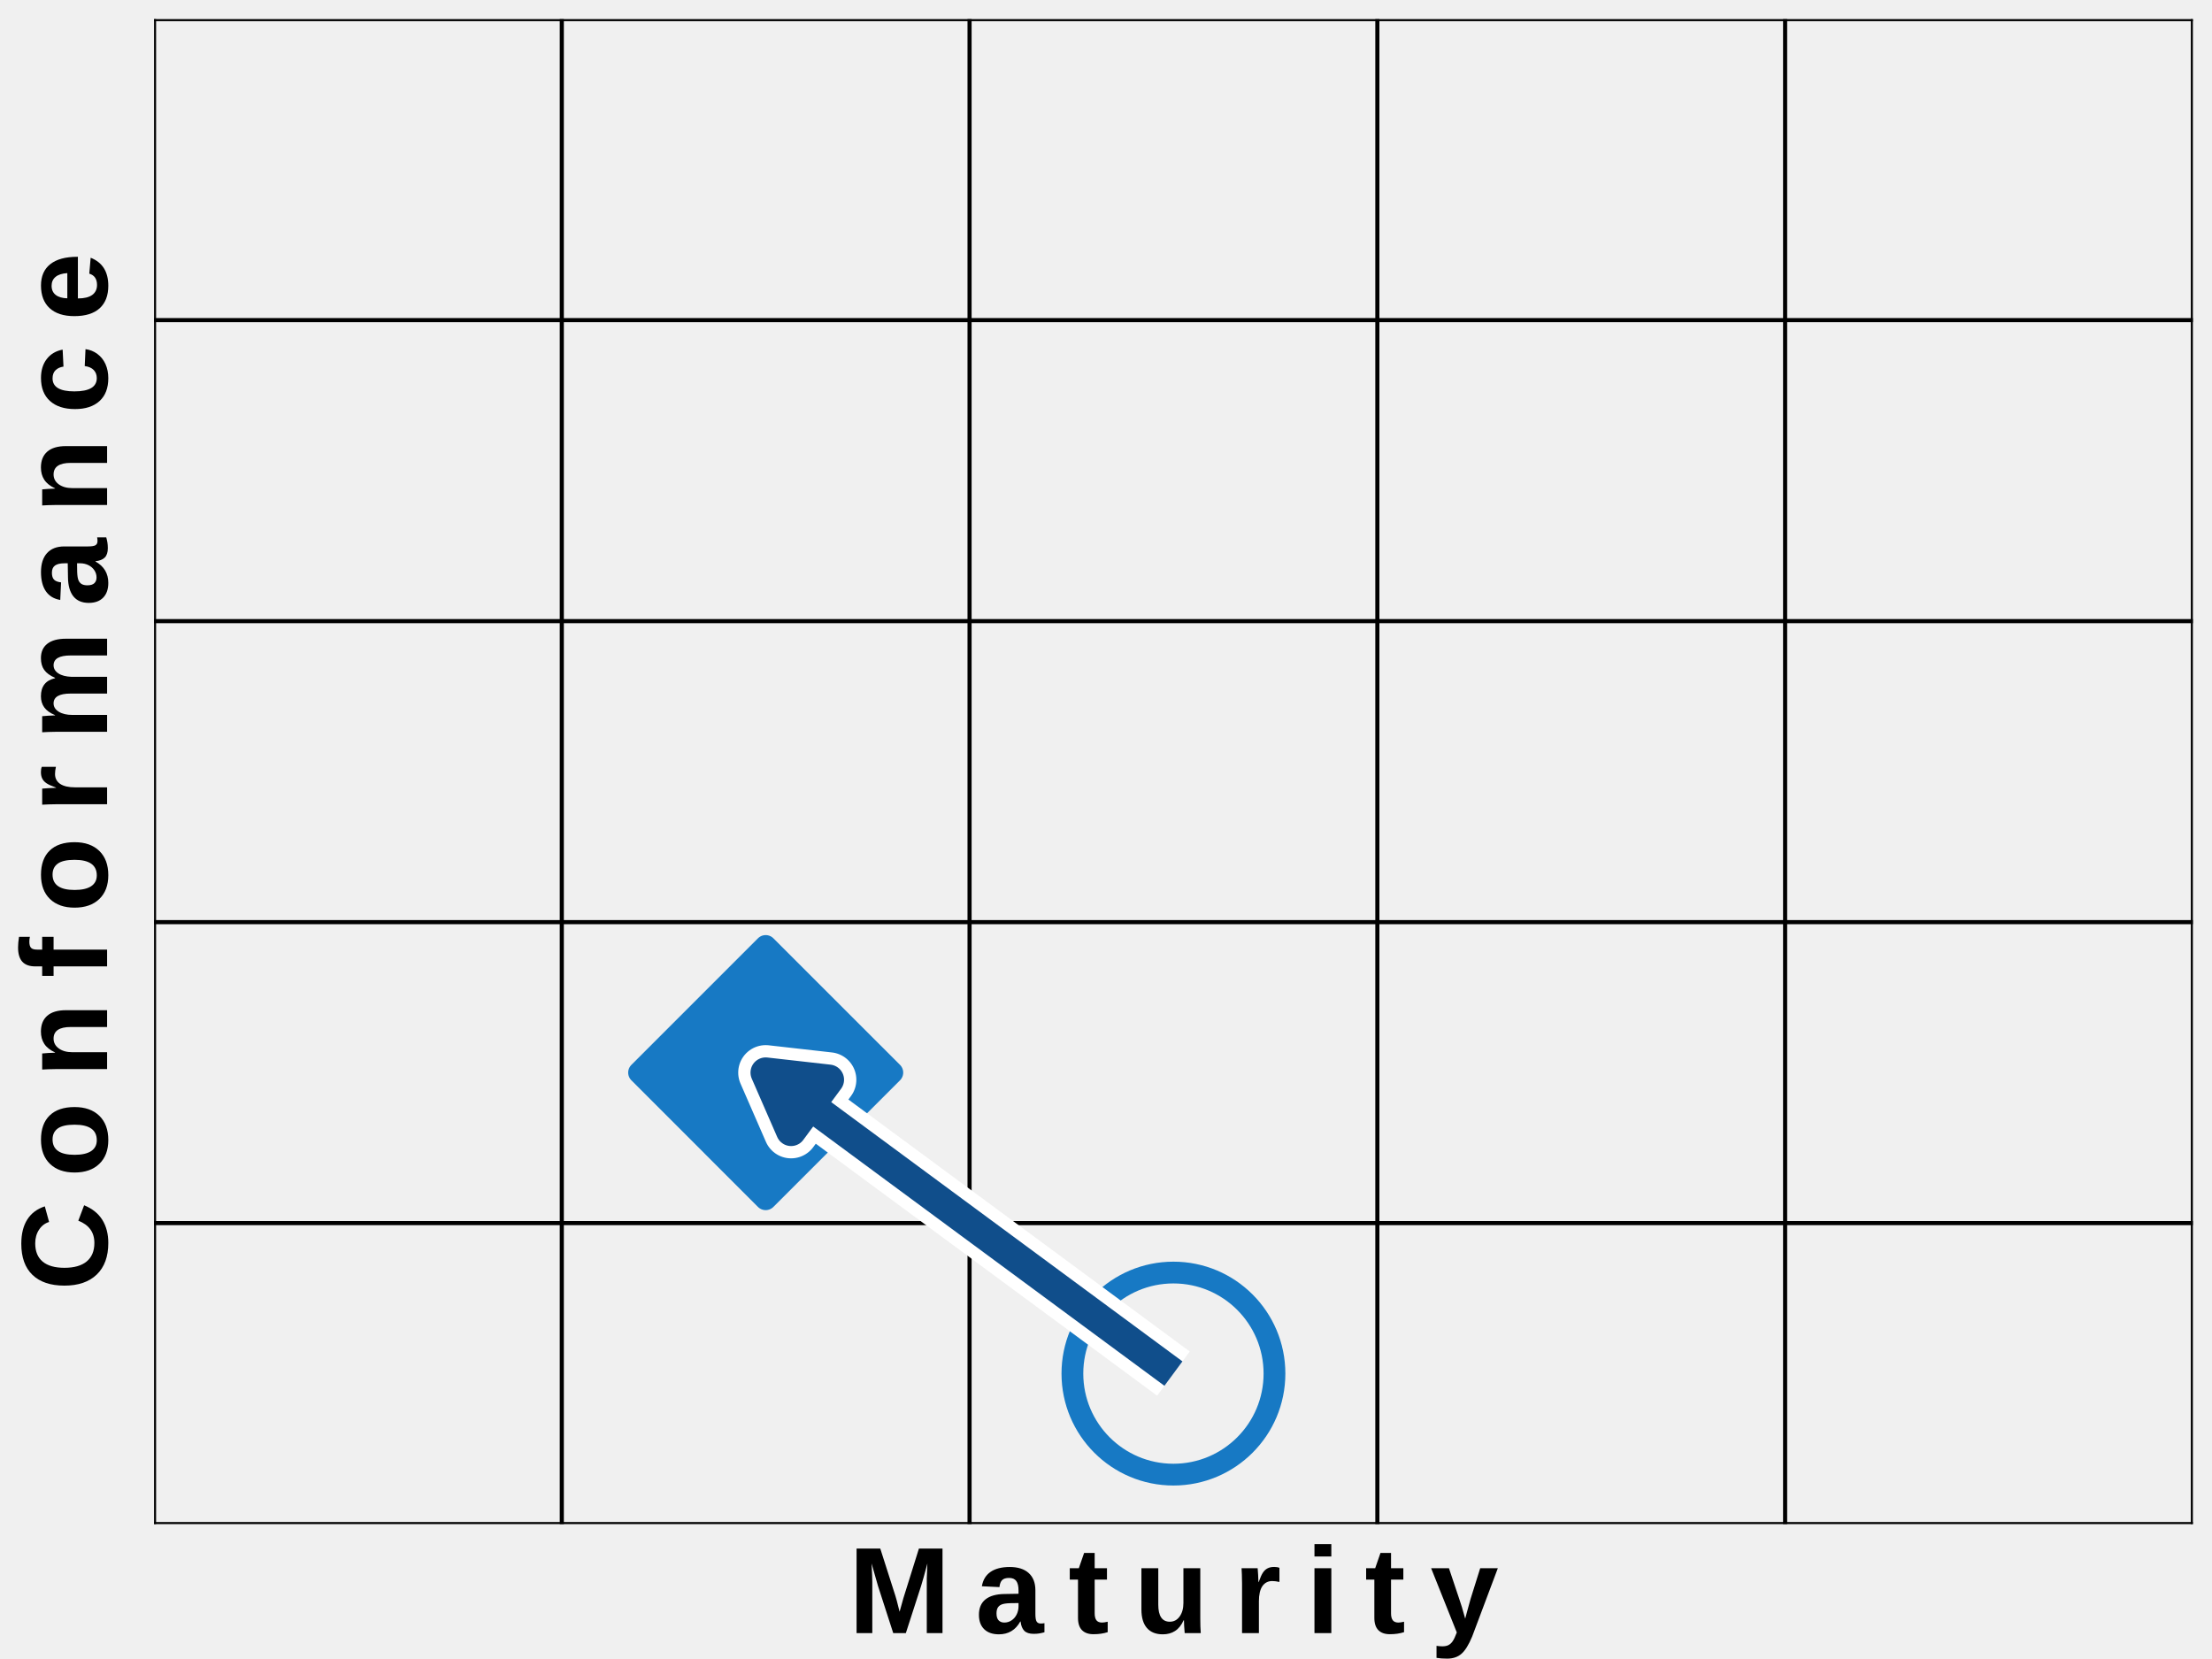
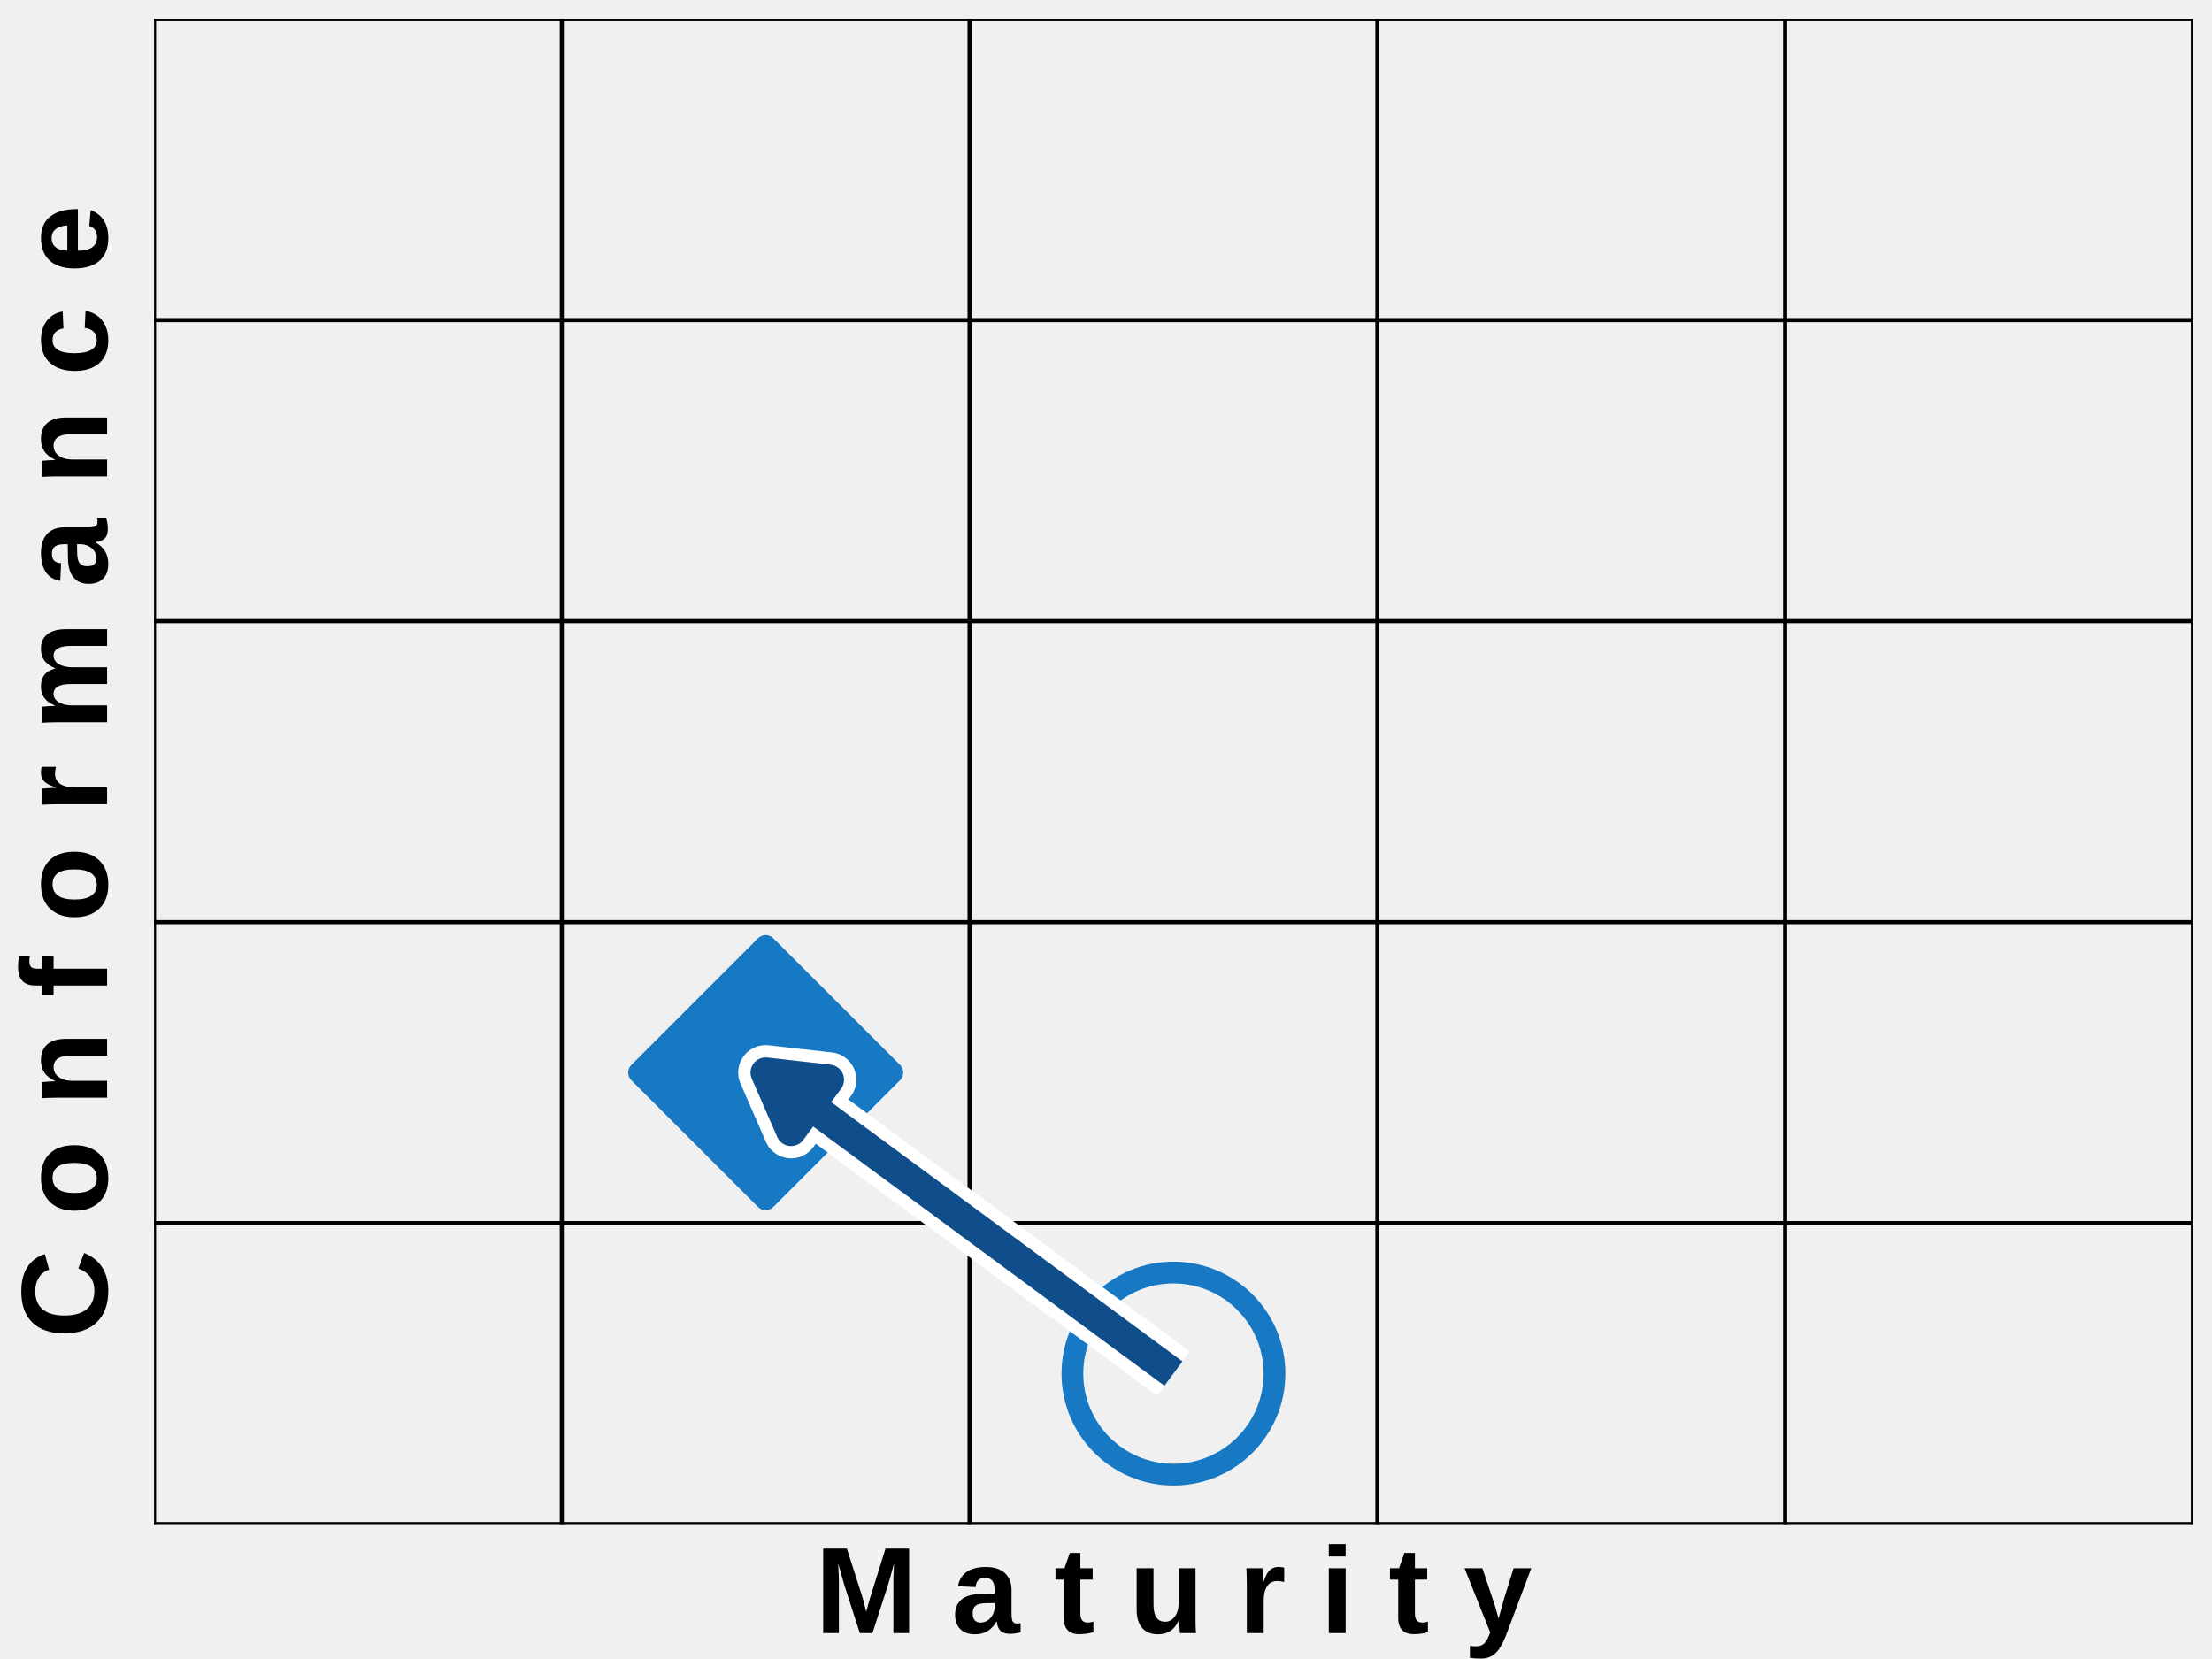
- <svg xmlns="http://www.w3.org/2000/svg" class="svglite" width="576.00pt" height="432.00pt" viewBox="0 0 576.00 432.00">
+ <svg xmlns="http://www.w3.org/2000/svg" width="768" height="576" class="svglite" viewBox="0 0 576 432">
  <defs>
-     <style type="text/css">
-     .svglite line, .svglite polyline, .svglite polygon, .svglite path, .svglite rect, .svglite circle {
-       fill: none;
-       stroke: #000000;
-       stroke-linecap: round;
-       stroke-linejoin: round;
-       stroke-miterlimit: 10.00;
-     }
-     .svglite text {
-       white-space: pre;
-     }
-   </style>
+     <style type="text/css">.svglite circle,.svglite line,.svglite polygon,.svglite rect{fill:none;stroke:#000;stroke-linecap:round;stroke-linejoin:round;stroke-miterlimit:10}.svglite text{white-space:pre}</style>
  </defs>
-   <rect width="100%" height="100%" style="stroke: none; fill: none;" />
+   <rect width="100%" height="100%" style="stroke:none;fill:none" />
  <defs>
    <clipPath id="cpMC4wMHw1NzYuMDB8MC4wMHw0MzIuMDA=">
-       <rect x="0.00" y="0.00" width="576.00" height="432.00" />
+       <rect width="576" height="432" x="0" y="0" />
    </clipPath>
  </defs>
-   <g clip-path="url(#cpMC4wMHw1NzYuMDB8MC4wMHw0MzIuMDA=)">
- </g>
  <defs>
    <clipPath id="cpNDAuMTF8NTcxLjAyfDQuOTh8Mzk2Ljg3">
-       <rect x="40.11" y="4.98" width="530.91" height="391.89" />
+       <rect width="530.91" height="391.89" x="40.11" y="4.98" />
    </clipPath>
  </defs>
  <g clip-path="url(#cpNDAuMTF8NTcxLjAyfDQuOTh8Mzk2Ljg3)">
-     <circle cx="305.56" cy="357.68" r="26.31" style="stroke-width: 5.67; stroke: #1779C4;" />
-     <polygon points="199.38,312.28 232.36,279.30 199.38,246.33 166.41,279.30 " style="stroke-width: 5.67; stroke: #1779C4; fill: #1779C4;" />
-     <line x1="40.11" y1="396.87" x2="40.11" y2="4.98" style="stroke-width: 1.07; stroke-linecap: butt;" />
-     <line x1="146.29" y1="396.87" x2="146.29" y2="4.98" style="stroke-width: 1.07; stroke-linecap: butt;" />
-     <line x1="252.47" y1="396.87" x2="252.47" y2="4.98" style="stroke-width: 1.07; stroke-linecap: butt;" />
-     <line x1="358.66" y1="396.87" x2="358.66" y2="4.98" style="stroke-width: 1.07; stroke-linecap: butt;" />
-     <line x1="464.84" y1="396.87" x2="464.84" y2="4.98" style="stroke-width: 1.07; stroke-linecap: butt;" />
-     <line x1="571.02" y1="396.87" x2="571.02" y2="4.98" style="stroke-width: 1.07; stroke-linecap: butt;" />
-     <line x1="40.11" y1="396.87" x2="571.02" y2="396.87" style="stroke-width: 1.07; stroke-linecap: butt;" />
-     <line x1="40.11" y1="318.49" x2="571.02" y2="318.49" style="stroke-width: 1.07; stroke-linecap: butt;" />
-     <line x1="40.11" y1="240.12" x2="571.02" y2="240.12" style="stroke-width: 1.07; stroke-linecap: butt;" />
-     <line x1="40.11" y1="161.74" x2="571.02" y2="161.74" style="stroke-width: 1.07; stroke-linecap: butt;" />
-     <line x1="40.11" y1="83.36" x2="571.02" y2="83.36" style="stroke-width: 1.07; stroke-linecap: butt;" />
-     <line x1="40.11" y1="4.98" x2="571.02" y2="4.98" style="stroke-width: 1.07; stroke-linecap: butt;" />
-     <line x1="305.56" y1="357.68" x2="199.38" y2="279.30" style="stroke-width: 14.30; stroke: #FFFFFF; stroke-linecap: butt;" />
-     <polygon points="215.84,281.16 199.38,279.30 206.00,294.48 " style="stroke-width: 14.30; stroke: #FFFFFF; stroke-linecap: butt; fill: #FFFFFF;" />
-     <line x1="305.56" y1="357.68" x2="199.38" y2="279.30" style="stroke-width: 7.90; stroke: #104E8B; stroke-linecap: butt;" />
-     <polygon points="215.84,281.16 199.38,279.30 206.00,294.48 " style="stroke-width: 7.90; stroke: #104E8B; stroke-linecap: butt; fill: #104E8B;" />
+     <circle cx="305.56" cy="357.68" r="26.31" style="stroke-width:5.67;stroke:#1779c4" />
+     <polygon points="199.38 312.28 232.36 279.3 199.38 246.33 166.41 279.3" style="stroke-width:5.67;stroke:#1779c4;fill:#1779c4" />
+     <line x1="40.11" x2="40.11" y1="396.87" y2="4.98" style="stroke-width:1.07;stroke-linecap:butt" />
+     <line x1="146.29" x2="146.29" y1="396.87" y2="4.98" style="stroke-width:1.07;stroke-linecap:butt" />
+     <line x1="252.47" x2="252.47" y1="396.87" y2="4.98" style="stroke-width:1.07;stroke-linecap:butt" />
+     <line x1="358.66" x2="358.66" y1="396.87" y2="4.98" style="stroke-width:1.07;stroke-linecap:butt" />
+     <line x1="464.84" x2="464.84" y1="396.87" y2="4.98" style="stroke-width:1.07;stroke-linecap:butt" />
+     <line x1="571.02" x2="571.02" y1="396.87" y2="4.98" style="stroke-width:1.07;stroke-linecap:butt" />
+     <line x1="40.11" x2="571.02" y1="396.87" y2="396.87" style="stroke-width:1.07;stroke-linecap:butt" />
+     <line x1="40.11" x2="571.02" y1="318.49" y2="318.49" style="stroke-width:1.07;stroke-linecap:butt" />
+     <line x1="40.11" x2="571.02" y1="240.12" y2="240.12" style="stroke-width:1.07;stroke-linecap:butt" />
+     <line x1="40.11" x2="571.02" y1="161.74" y2="161.74" style="stroke-width:1.07;stroke-linecap:butt" />
+     <line x1="40.11" x2="571.02" y1="83.36" y2="83.36" style="stroke-width:1.07;stroke-linecap:butt" />
+     <line x1="40.11" x2="571.02" y1="4.98" y2="4.98" style="stroke-width:1.07;stroke-linecap:butt" />
+     <line x1="305.56" x2="199.38" y1="357.68" y2="279.3" style="stroke-width:14.3;stroke:#fff;stroke-linecap:butt" />
+     <polygon points="215.84 281.16 199.38 279.3 206 294.48" style="stroke-width:14.3;stroke:#fff;stroke-linecap:butt;fill:#fff" />
+     <line x1="305.56" x2="199.38" y1="357.68" y2="279.3" style="stroke-width:7.9;stroke:#104e8b;stroke-linecap:butt" />
+     <polygon points="215.84 281.16 199.38 279.3 206 294.48" style="stroke-width:7.9;stroke:#104e8b;stroke-linecap:butt;fill:#104e8b" />
  </g>
  <g clip-path="url(#cpMC4wMHw1NzYuMDB8MC4wMHw0MzIuMDA=)">
-     <text x="305.56" y="425.26" text-anchor="middle" style="font-size: 32.00px; font-weight: bold; font-family: &quot;Arial&quot;;" textLength="169.31px" lengthAdjust="spacingAndGlyphs">M a t u r i t y</text>
-     <text transform="translate(27.89,200.93) rotate(-90)" text-anchor="middle" style="font-size: 32.00px; font-weight: bold; font-family: &quot;Arial&quot;;" textLength="270.32px" lengthAdjust="spacingAndGlyphs">C o n f o r m a n c e</text>
+     <text x="305.56" y="425.26" lengthAdjust="spacingAndGlyphs" text-anchor="middle" textLength="169.31" style="font-size:32px;font-weight:700;font-family:&quot;Arial&quot;">M a t u r i t y</text>
+     <text style="font-size:32px;font-weight:700;font-family:&quot;Arial&quot;" lengthAdjust="spacingAndGlyphs" text-anchor="middle" textLength="270.32" transform="translate(27.89,200.93) rotate(-90)">C o n f o r m a n c e</text>
  </g>
</svg>
